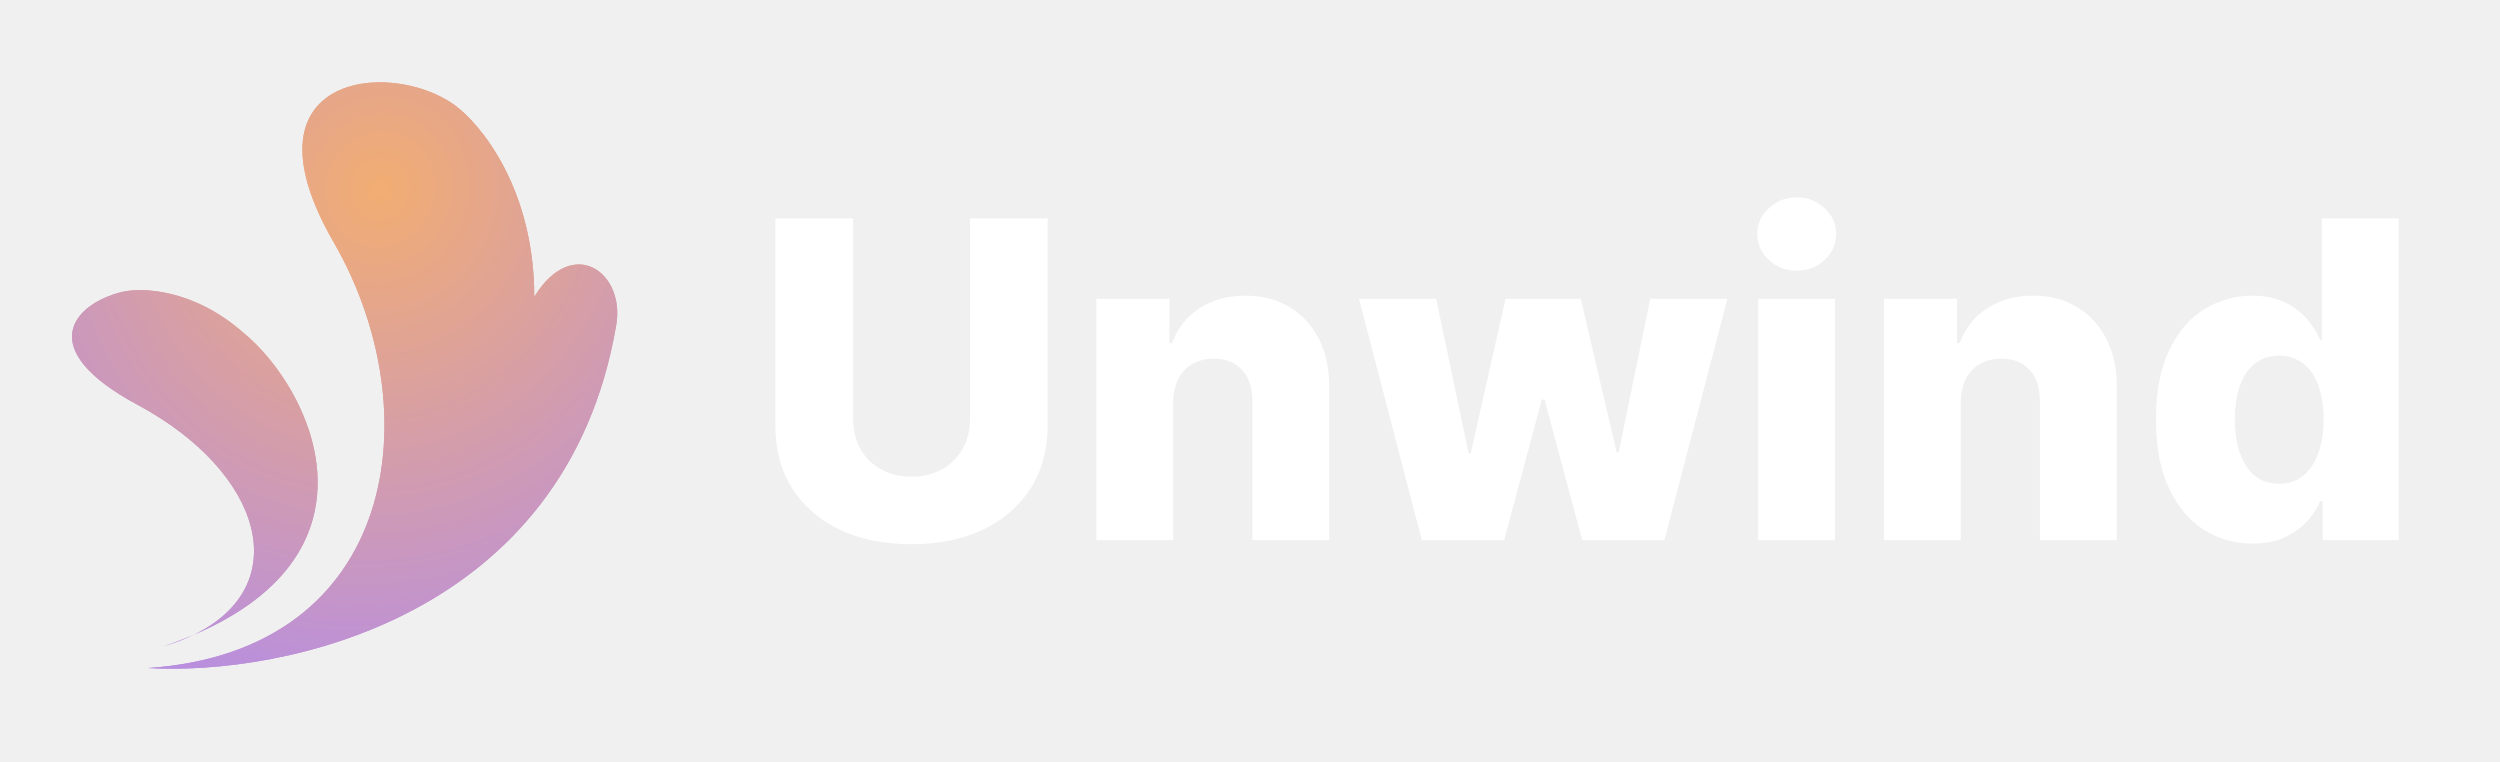
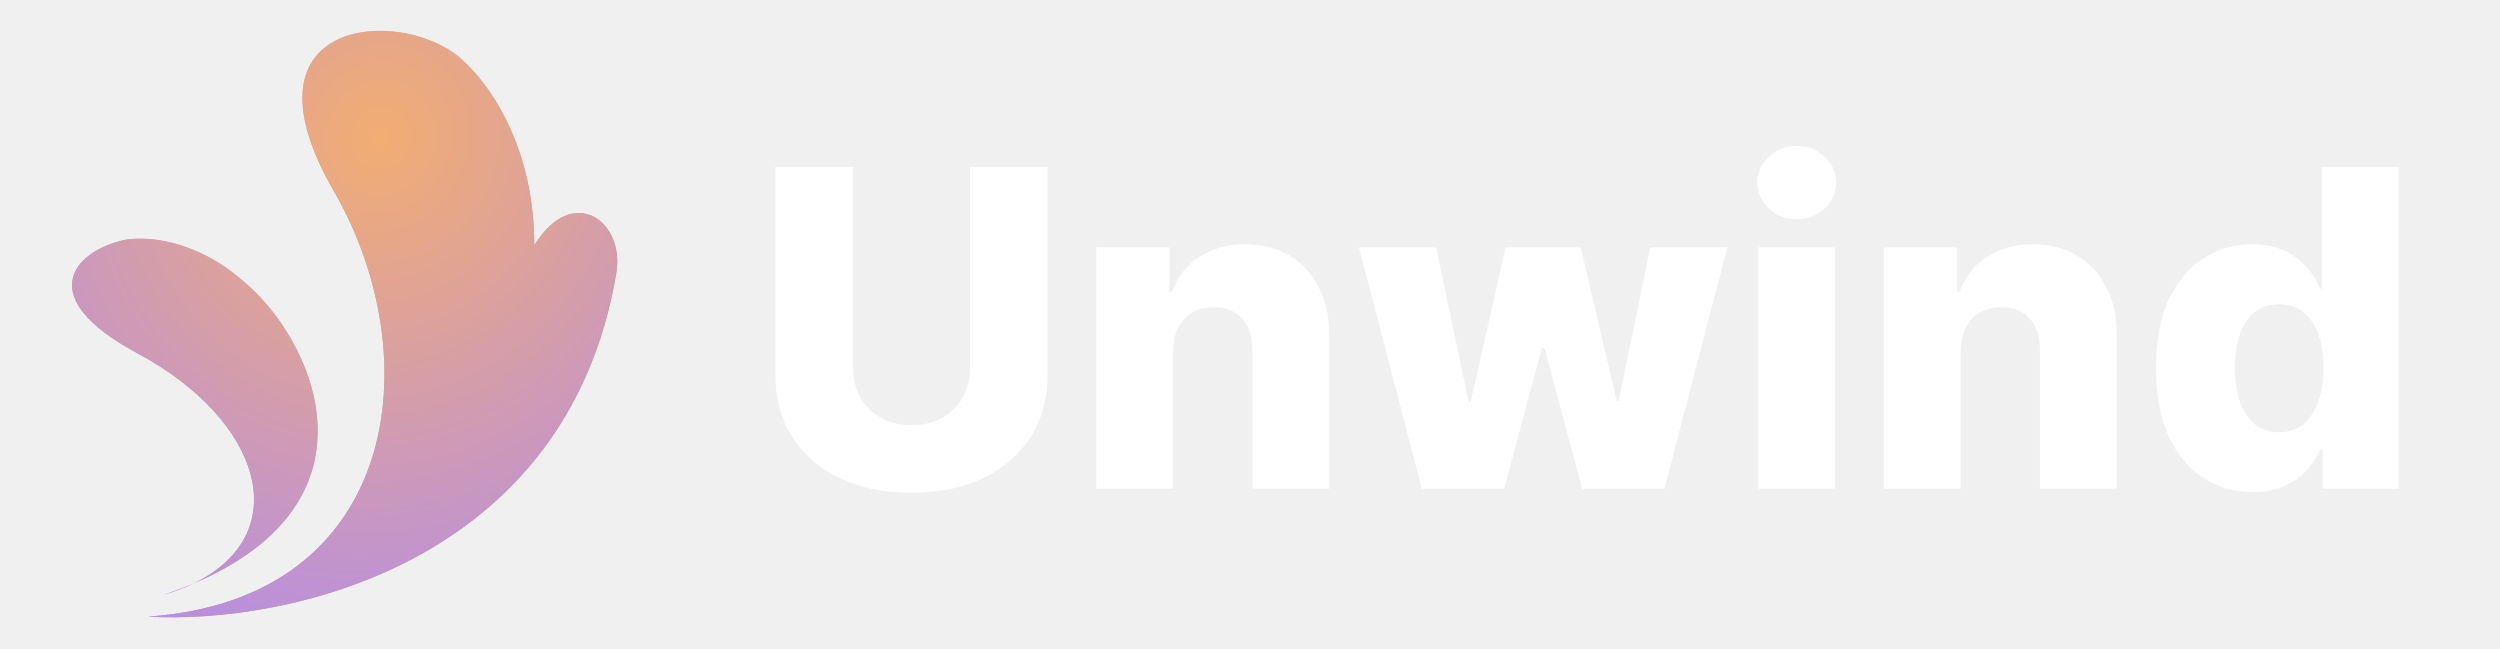
- <svg xmlns="http://www.w3.org/2000/svg" width="243" height="74" viewBox="0 0 243 74" fill="none">
-   <path fill-rule="evenodd" clip-rule="evenodd" d="M32.446 23.57C23.043 7.299 37.777 5.658 44.133 10.172C46.733 12.03 51.932 18.365 51.932 28.847C55.675 22.764 60.823 26.507 59.887 31.654C55.02 60.105 27.515 65.696 14.371 64.935C38.8 63.269 41.849 39.841 32.446 23.57ZM11.841 28.381C7.19 29.527 3.182 33.872 13.352 39.337C25.549 45.89 28.724 56.908 18.832 61.704C17.913 62.097 16.933 62.472 15.886 62.827C16.973 62.507 17.954 62.13 18.832 61.704C37.914 53.546 30.181 37.666 23.641 32.331C18.78 28.057 13.749 27.917 11.841 28.381Z" fill="url(#paint0_radial_594_1577)" />
-   <path fill-rule="evenodd" clip-rule="evenodd" d="M32.446 23.57C23.043 7.299 37.777 5.658 44.133 10.172C46.733 12.03 51.932 18.365 51.932 28.847C55.675 22.764 60.823 26.507 59.887 31.654C55.02 60.105 27.515 65.696 14.371 64.935C38.8 63.269 41.849 39.841 32.446 23.57ZM11.841 28.381C7.19 29.527 3.182 33.872 13.352 39.337C25.549 45.89 28.724 56.908 18.832 61.704C17.913 62.097 16.933 62.472 15.886 62.827C16.973 62.507 17.954 62.13 18.832 61.704C37.914 53.546 30.181 37.666 23.641 32.331C18.78 28.057 13.749 27.917 11.841 28.381Z" fill="url(#paint1_radial_594_1577)" />
-   <path d="M94.285 21.227H101.828V41.399C101.828 43.73 101.273 45.761 100.164 47.492C99.054 49.212 97.507 50.545 95.522 51.492C93.537 52.429 91.231 52.897 88.605 52.897C85.948 52.897 83.626 52.429 81.641 51.492C79.656 50.545 78.114 49.212 77.015 47.492C75.915 45.761 75.365 43.73 75.365 41.399V21.227H82.924V40.742C82.924 41.821 83.158 42.783 83.626 43.628C84.105 44.473 84.772 45.135 85.627 45.613C86.482 46.092 87.475 46.331 88.605 46.331C89.734 46.331 90.722 46.092 91.567 45.613C92.422 45.135 93.089 44.473 93.567 43.628C94.046 42.783 94.285 41.821 94.285 40.742V21.227ZM114.033 39.124V52.5H106.566V29.046H113.666V33.352H113.926C114.445 31.916 115.331 30.791 116.583 29.977C117.835 29.152 119.326 28.74 121.057 28.74C122.706 28.74 124.136 29.112 125.348 29.855C126.569 30.588 127.516 31.616 128.188 32.939C128.87 34.252 129.206 35.79 129.196 37.551V52.5H121.729V39.017C121.739 37.714 121.408 36.696 120.736 35.963C120.074 35.23 119.153 34.863 117.972 34.863C117.188 34.863 116.496 35.036 115.896 35.383C115.305 35.718 114.847 36.202 114.521 36.833C114.206 37.464 114.043 38.228 114.033 39.124ZM138.201 52.5L132.093 29.046H139.591L142.752 44.071H142.95L146.34 29.046H153.654L157.136 43.964H157.334L160.404 29.046H167.901L161.778 52.5H153.792L150.127 38.834H149.867L146.203 52.5H138.201ZM170.898 52.5V29.046H178.365V52.5H170.898ZM174.639 26.312C173.59 26.312 172.689 25.966 171.936 25.274C171.183 24.571 170.806 23.726 170.806 22.739C170.806 21.762 171.183 20.927 171.936 20.235C172.689 19.532 173.59 19.181 174.639 19.181C175.698 19.181 176.598 19.532 177.342 20.235C178.095 20.927 178.472 21.762 178.472 22.739C178.472 23.726 178.095 24.571 177.342 25.274C176.598 25.966 175.698 26.312 174.639 26.312ZM190.584 39.124V52.5H183.117V29.046H190.218V33.352H190.478C190.997 31.916 191.882 30.791 193.135 29.977C194.387 29.152 195.878 28.74 197.609 28.74C199.258 28.74 200.688 29.112 201.899 29.855C203.121 30.588 204.068 31.616 204.74 32.939C205.422 34.252 205.758 35.79 205.747 37.551V52.5H198.28V39.017C198.291 37.714 197.96 36.696 197.288 35.963C196.626 35.23 195.705 34.863 194.524 34.863C193.74 34.863 193.048 35.036 192.447 35.383C191.857 35.718 191.399 36.202 191.073 36.833C190.757 37.464 190.595 38.228 190.584 39.124ZM218.937 52.836C217.206 52.836 215.633 52.388 214.218 51.492C212.803 50.596 211.673 49.253 210.828 47.461C209.984 45.669 209.561 43.445 209.561 40.788C209.561 38.029 209.999 35.759 210.874 33.978C211.75 32.196 212.895 30.878 214.31 30.023C215.735 29.168 217.267 28.74 218.906 28.74C220.138 28.74 221.192 28.954 222.067 29.381C222.943 29.799 223.665 30.338 224.235 31C224.806 31.662 225.238 32.349 225.533 33.061H225.686V21.227H233.153V52.5H225.762V48.698H225.533C225.218 49.421 224.77 50.097 224.19 50.729C223.609 51.36 222.882 51.869 222.006 52.256C221.141 52.642 220.118 52.836 218.937 52.836ZM221.533 47.018C222.439 47.018 223.212 46.764 223.854 46.255C224.495 45.735 224.989 45.008 225.335 44.071C225.681 43.135 225.854 42.035 225.854 40.773C225.854 39.49 225.681 38.386 225.335 37.459C224.999 36.533 224.505 35.82 223.854 35.321C223.212 34.823 222.439 34.573 221.533 34.573C220.606 34.573 219.822 34.828 219.181 35.337C218.54 35.846 218.051 36.563 217.715 37.49C217.389 38.416 217.227 39.51 217.227 40.773C217.227 42.035 217.395 43.135 217.73 44.071C218.066 45.008 218.55 45.735 219.181 46.255C219.822 46.764 220.606 47.018 221.533 47.018Z" fill="white" />
+ <svg xmlns="http://www.w3.org/2000/svg" width="243" height="63" viewBox="0 0 243 63" fill="none">
+   <g clip-path="url(#clip0_594_1577)">
+     <path fill-rule="evenodd" clip-rule="evenodd" d="M32.446 18.57C23.043 2.299 37.777 0.658 44.133 5.172C46.733 7.03 51.932 13.365 51.932 23.847C55.675 17.764 60.823 21.507 59.887 26.654C55.02 55.105 27.515 60.696 14.371 59.935C38.8 58.269 41.849 34.841 32.446 18.57ZM11.841 23.381C7.19 24.527 3.182 28.872 13.352 34.337C25.549 40.89 28.724 51.908 18.832 56.704C17.913 57.097 16.933 57.472 15.886 57.827C16.973 57.507 17.954 57.13 18.832 56.704C37.914 48.546 30.181 32.666 23.641 27.331C18.78 23.057 13.749 22.917 11.841 23.381Z" fill="url(#paint0_radial_594_1577)" />
+     <path fill-rule="evenodd" clip-rule="evenodd" d="M32.446 18.57C23.043 2.299 37.777 0.658 44.133 5.172C46.733 7.03 51.932 13.365 51.932 23.847C55.675 17.764 60.823 21.507 59.887 26.654C55.02 55.105 27.515 60.696 14.371 59.935C38.8 58.269 41.849 34.841 32.446 18.57ZM11.841 23.381C7.19 24.527 3.182 28.872 13.352 34.337C25.549 40.89 28.724 51.908 18.832 56.704C17.913 57.097 16.933 57.472 15.886 57.827C16.973 57.507 17.954 57.13 18.832 56.704C37.914 48.546 30.181 32.666 23.641 27.331C18.78 23.057 13.749 22.917 11.841 23.381Z" fill="url(#paint1_radial_594_1577)" />
+     <path d="M94.285 16.227H101.828V36.399C101.828 38.73 101.273 40.761 100.164 42.492C99.054 44.212 97.507 45.545 95.522 46.492C93.537 47.429 91.231 47.897 88.605 47.897C85.948 47.897 83.626 47.429 81.641 46.492C79.656 45.545 78.114 44.212 77.015 42.492C75.915 40.761 75.365 38.73 75.365 36.399V16.227H82.924V35.742C82.924 36.821 83.158 37.783 83.626 38.628C84.105 39.473 84.772 40.135 85.627 40.613C86.482 41.092 87.475 41.331 88.605 41.331C89.734 41.331 90.722 41.092 91.567 40.613C92.422 40.135 93.089 39.473 93.567 38.628C94.046 37.783 94.285 36.821 94.285 35.742V16.227ZM114.033 34.124V47.5H106.566V24.046H113.666V28.352H113.926C114.445 26.916 115.331 25.791 116.583 24.977C117.835 24.152 119.326 23.74 121.057 23.74C122.706 23.74 124.136 24.112 125.348 24.855C126.569 25.588 127.516 26.616 128.188 27.939C128.87 29.253 129.206 30.79 129.196 32.551V47.5H121.729V34.017C121.739 32.714 121.408 31.696 120.736 30.963C120.074 30.23 119.153 29.863 117.972 29.863C117.188 29.863 116.496 30.036 115.896 30.383C115.305 30.718 114.847 31.202 114.521 31.833C114.206 32.464 114.043 33.228 114.033 34.124ZM138.201 47.5L132.093 24.046H139.591L142.752 39.071H142.95L146.34 24.046H153.654L157.136 38.964H157.334L160.404 24.046H167.901L161.778 47.5H153.792L150.127 33.834H149.867L146.203 47.5H138.201ZM170.898 47.5V24.046H178.365V47.5H170.898ZM174.639 21.312C173.59 21.312 172.689 20.966 171.936 20.274C171.183 19.571 170.806 18.726 170.806 17.739C170.806 16.762 171.183 15.927 171.936 15.235C172.689 14.532 173.59 14.181 174.639 14.181C175.698 14.181 176.598 14.532 177.342 15.235C178.095 15.927 178.472 16.762 178.472 17.739C178.472 18.726 178.095 19.571 177.342 20.274C176.598 20.966 175.698 21.312 174.639 21.312ZM190.584 34.124V47.5H183.117V24.046H190.218V28.352H190.478C190.997 26.916 191.882 25.791 193.135 24.977C194.387 24.152 195.878 23.74 197.609 23.74C199.258 23.74 200.688 24.112 201.899 24.855C203.121 25.588 204.068 26.616 204.74 27.939C205.422 29.253 205.758 30.79 205.747 32.551V47.5H198.28V34.017C198.291 32.714 197.96 31.696 197.288 30.963C196.626 30.23 195.705 29.863 194.524 29.863C193.74 29.863 193.048 30.036 192.447 30.383C191.857 30.718 191.399 31.202 191.073 31.833C190.757 32.464 190.595 33.228 190.584 34.124ZM218.937 47.836C217.206 47.836 215.633 47.388 214.218 46.492C212.803 45.596 211.673 44.253 210.828 42.461C209.984 40.669 209.561 38.445 209.561 35.788C209.561 33.029 209.999 30.759 210.874 28.978C211.75 27.196 212.895 25.878 214.31 25.023C215.735 24.168 217.267 23.74 218.906 23.74C220.138 23.74 221.192 23.954 222.067 24.381C222.943 24.799 223.665 25.338 224.235 26C224.806 26.662 225.238 27.349 225.533 28.061H225.686V16.227H233.153V47.5H225.762V43.698H225.533C225.218 44.421 224.77 45.097 224.19 45.729C223.609 46.36 222.882 46.869 222.006 47.256C221.141 47.642 220.118 47.836 218.937 47.836ZM221.533 42.018C222.439 42.018 223.212 41.764 223.854 41.255C224.495 40.735 224.989 40.008 225.335 39.071C225.681 38.135 225.854 37.035 225.854 35.773C225.854 34.49 225.681 33.386 225.335 32.459C224.999 31.533 224.505 30.82 223.854 30.321C223.212 29.823 222.439 29.573 221.533 29.573C220.606 29.573 219.822 29.828 219.181 30.337C218.54 30.846 218.051 31.563 217.715 32.49C217.389 33.416 217.227 34.51 217.227 35.773C217.227 37.035 217.395 38.135 217.73 39.071C218.066 40.008 218.55 40.735 219.181 41.255C219.822 41.764 220.606 42.018 221.533 42.018Z" fill="white" />
+   </g>
  <defs>
-     <radialGradient id="paint0_radial_594_1577" cx="0" cy="0" r="1" gradientUnits="userSpaceOnUse" gradientTransform="translate(36.9581 18.4195) rotate(108.587) scale(55.7867 51.8706)">
+     <radialGradient id="paint0_radial_594_1577" cx="0" cy="0" r="1" gradientUnits="userSpaceOnUse" gradientTransform="translate(36.9581 13.4195) rotate(108.587) scale(55.7867 51.8706)">
      <stop stop-color="#F2AD72" />
      <stop offset="1" stop-color="#B28BEB" />
    </radialGradient>
-     <radialGradient id="paint1_radial_594_1577" cx="0" cy="0" r="1" gradientUnits="userSpaceOnUse" gradientTransform="translate(36.9581 18.4195) rotate(108.587) scale(55.7867 51.8706)">
+     <radialGradient id="paint1_radial_594_1577" cx="0" cy="0" r="1" gradientUnits="userSpaceOnUse" gradientTransform="translate(36.9581 13.4195) rotate(108.587) scale(55.7867 51.8706)">
      <stop stop-color="#F2AD72" />
      <stop offset="1" stop-color="#B28BEB" />
    </radialGradient>
+     <clipPath id="clip0_594_1577">
+       <rect width="243" height="63" fill="white" />
+     </clipPath>
  </defs>
</svg>
